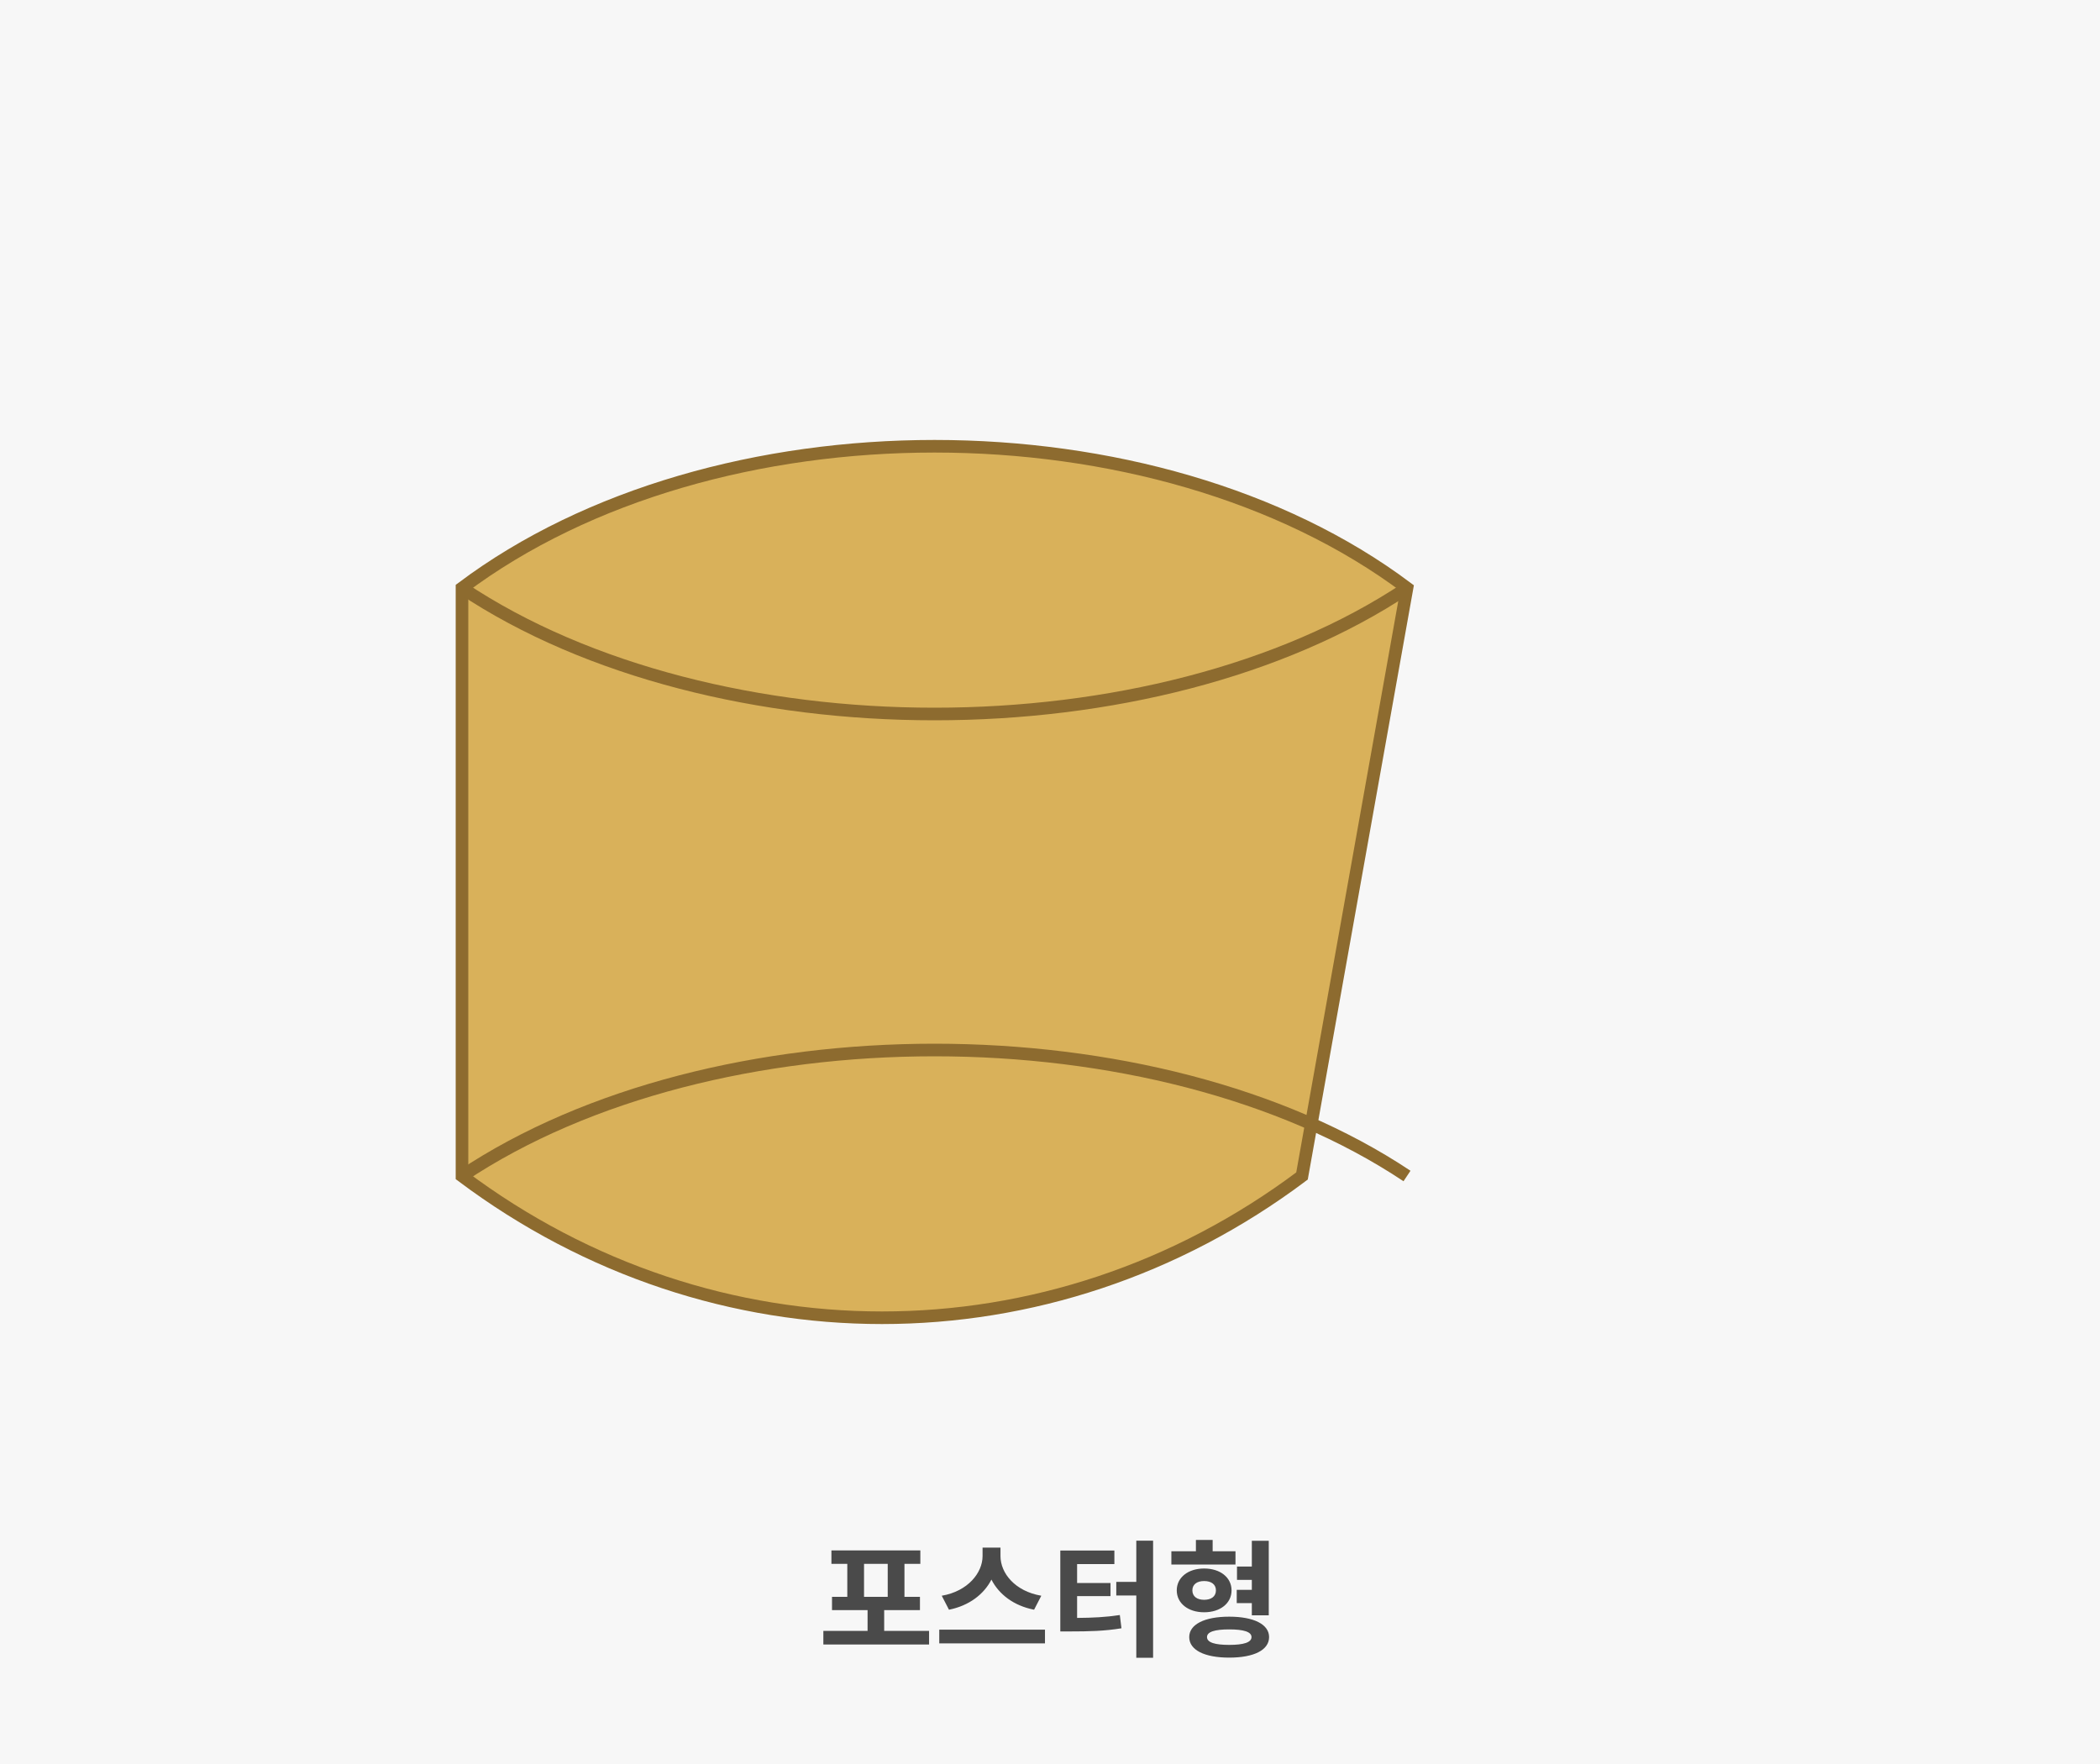
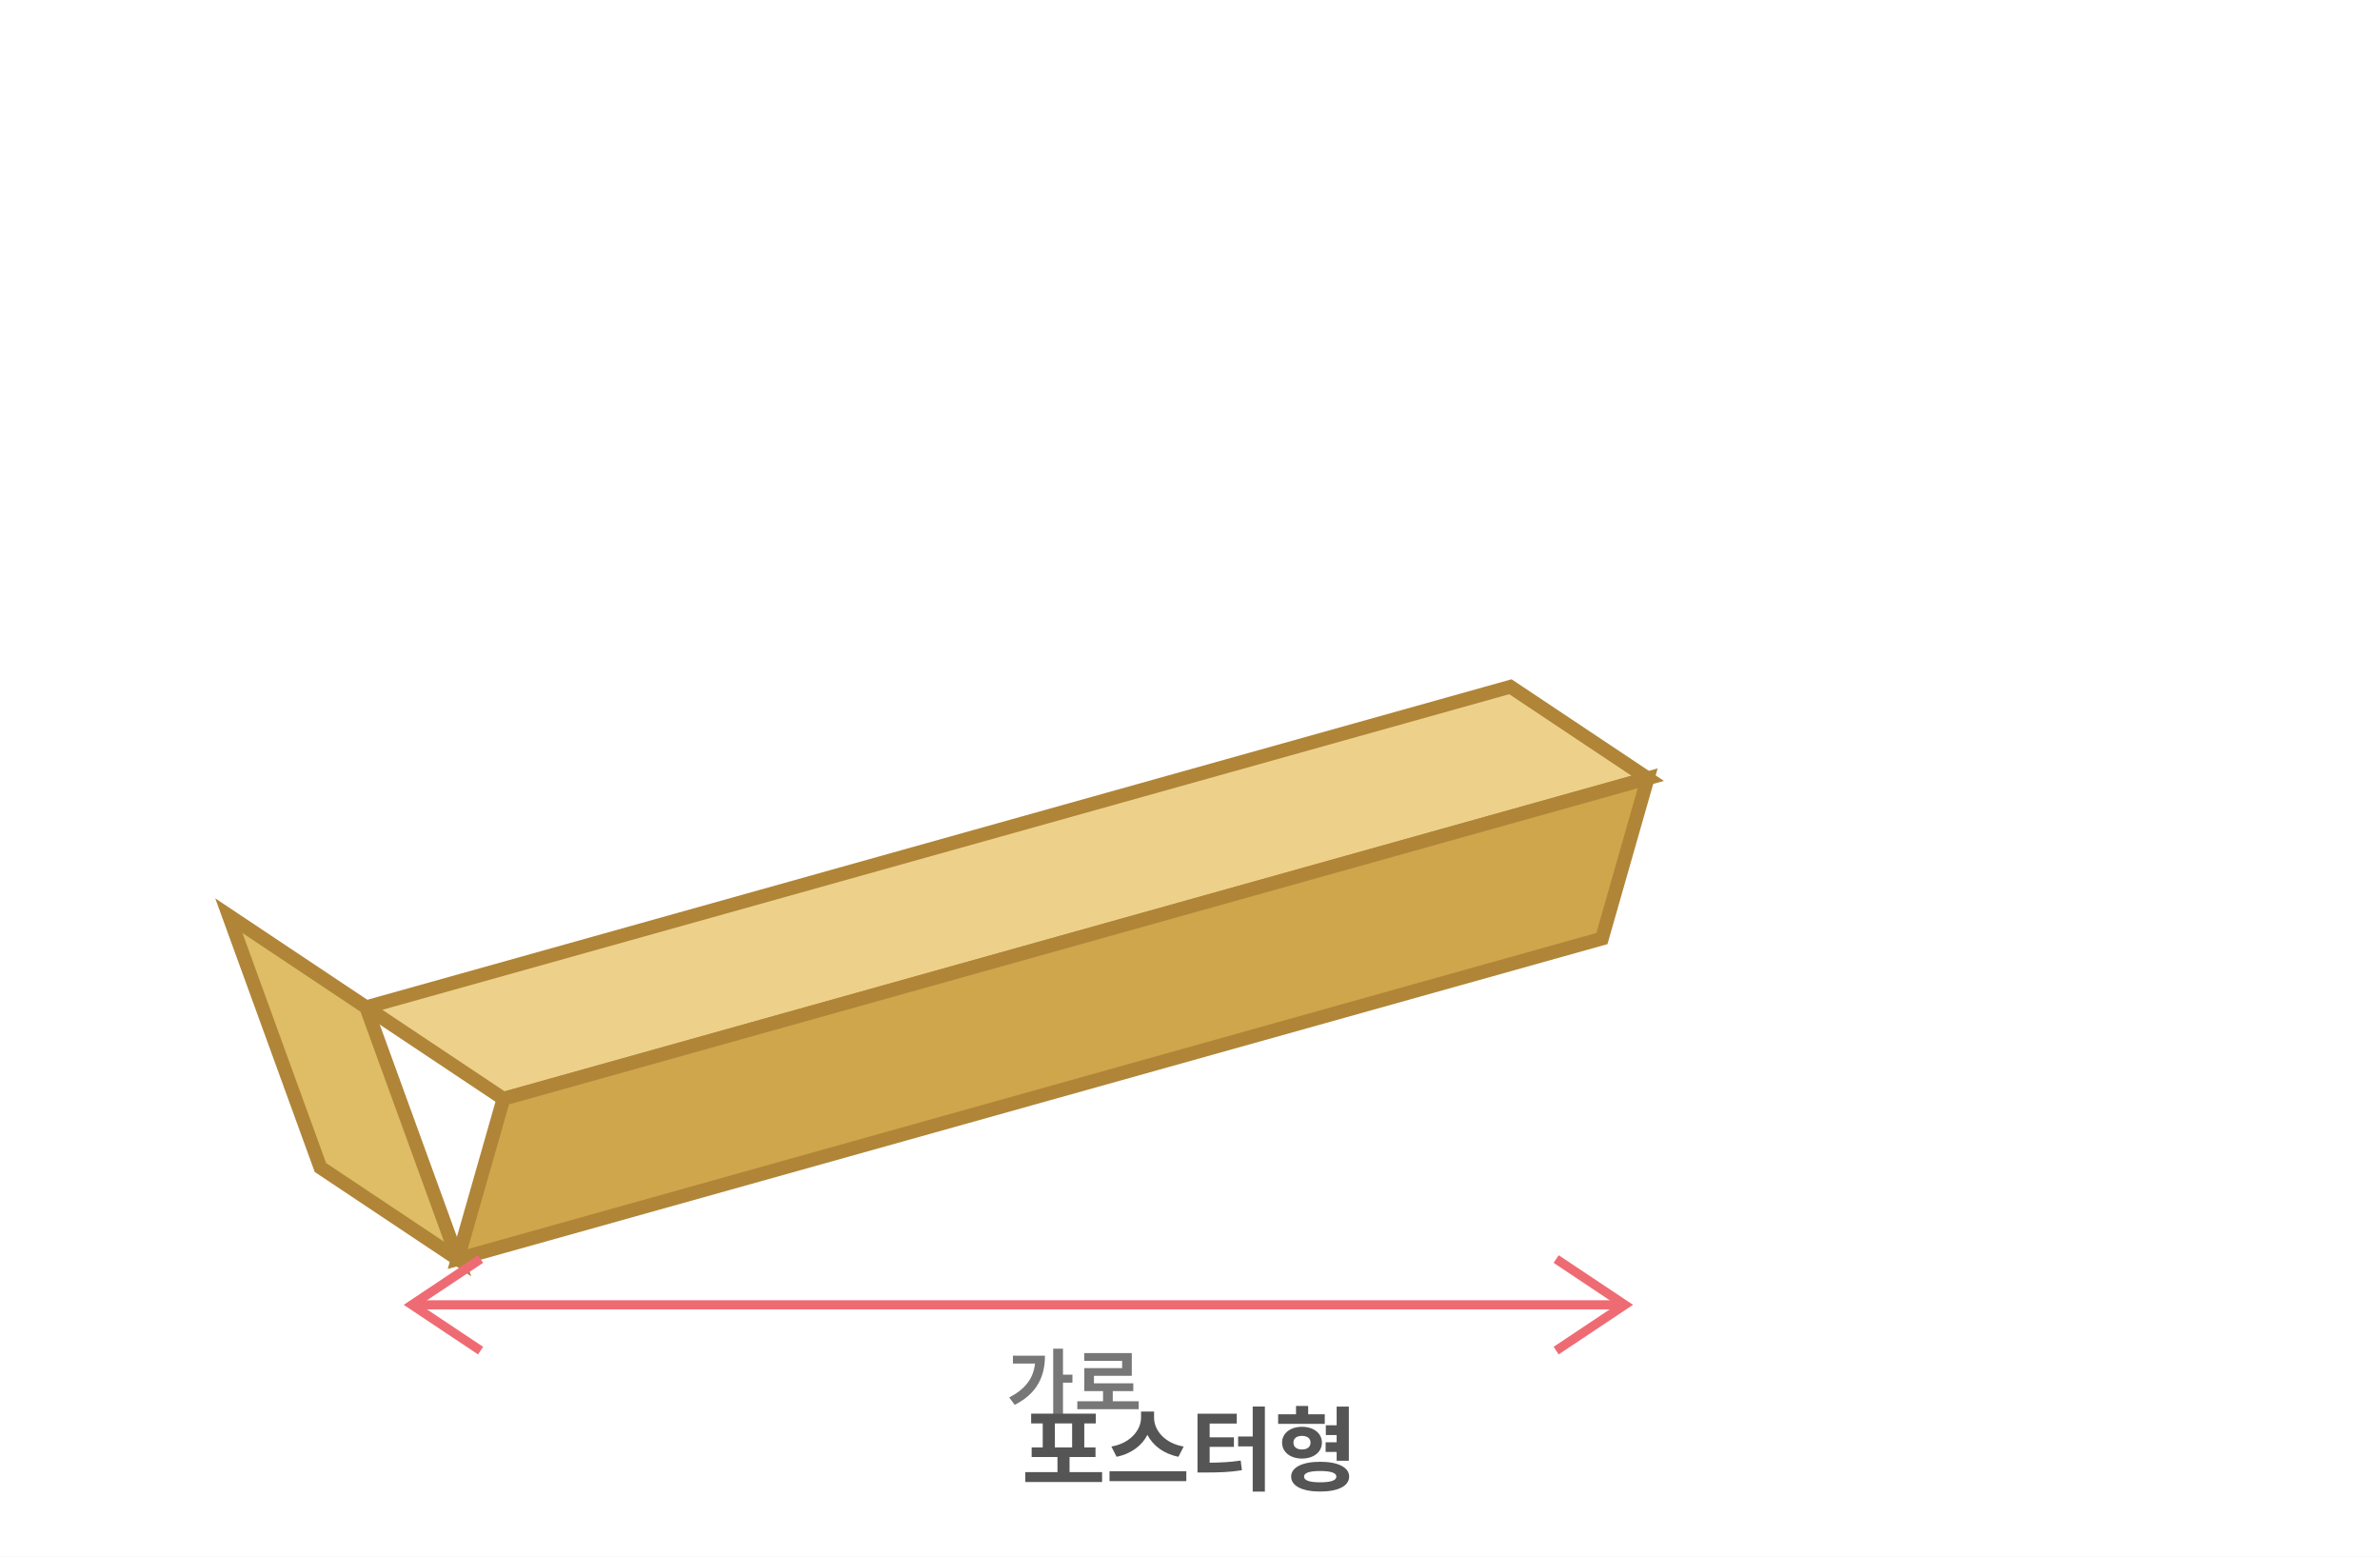
- <svg xmlns="http://www.w3.org/2000/svg" width="500" height="420" viewBox="0 0 500 420">
-   <rect width="500" height="420" fill="#f7f7f7" />
-   <path d="M110 140 C170 95, 275 95, 335 140 L310 280 C250 325, 170 325, 110 280 Z" fill="#d9b15a" stroke="#8d6b2f" stroke-width="3" />
-   <path d="M110 140 C170 180, 275 180, 335 140" fill="none" stroke="#8d6b2f" stroke-width="3" />
-   <path d="M110 280 C170 240, 275 240, 335 280" fill="none" stroke="#8d6b2f" stroke-width="3" />
-   <text x="250" y="392" text-anchor="middle" font-size="30" font-weight="700" fill="#4a4a4a">포스터형</text>
+ <svg xmlns="http://www.w3.org/2000/svg" width="520" height="340" viewBox="0 0 520 340">
+   <rect width="520" height="340" fill="#ffffff" />
+   <g stroke="#b08538" stroke-width="3">
+     <polygon points="80,220 330,150 360,170 110,240" fill="#edd18b" />
+     <polygon points="110,240 360,170 350,205 100,275" fill="#cfa64b" />
+     <polygon points="80,220 100,275 70,255 50,200" fill="#dfbc66" />
+   </g>
+   <g stroke="#ef6b73" stroke-width="2" fill="none">
+     <path d="M90 285 H355" />
+     <path d="M105 275 l-15 10 l15 10" />
+     <path d="M340 275 l15 10 l-15 10" />
+   </g>
+   <text x="220" y="308" font-size="16" font-weight="600" fill="#777">가로</text>
+   <text x="260.0" y="324" text-anchor="middle" font-size="20" font-weight="700" fill="#555">포스터형</text>
</svg>
